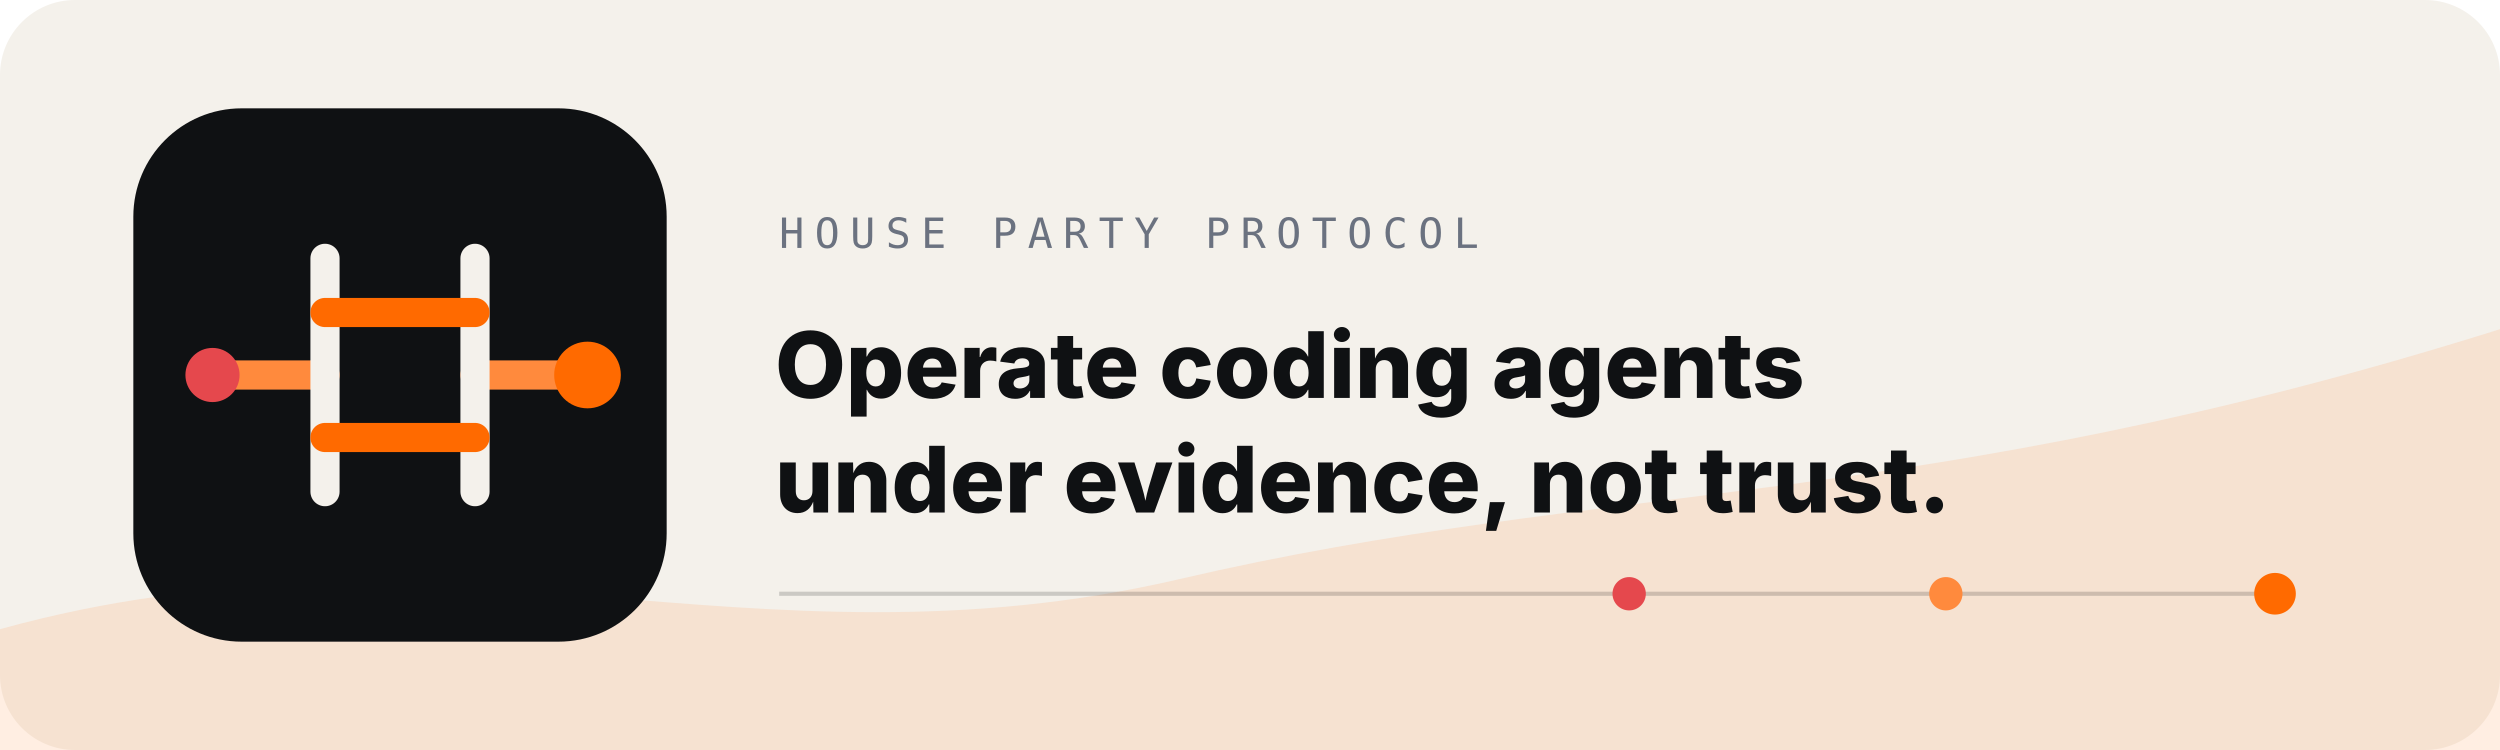
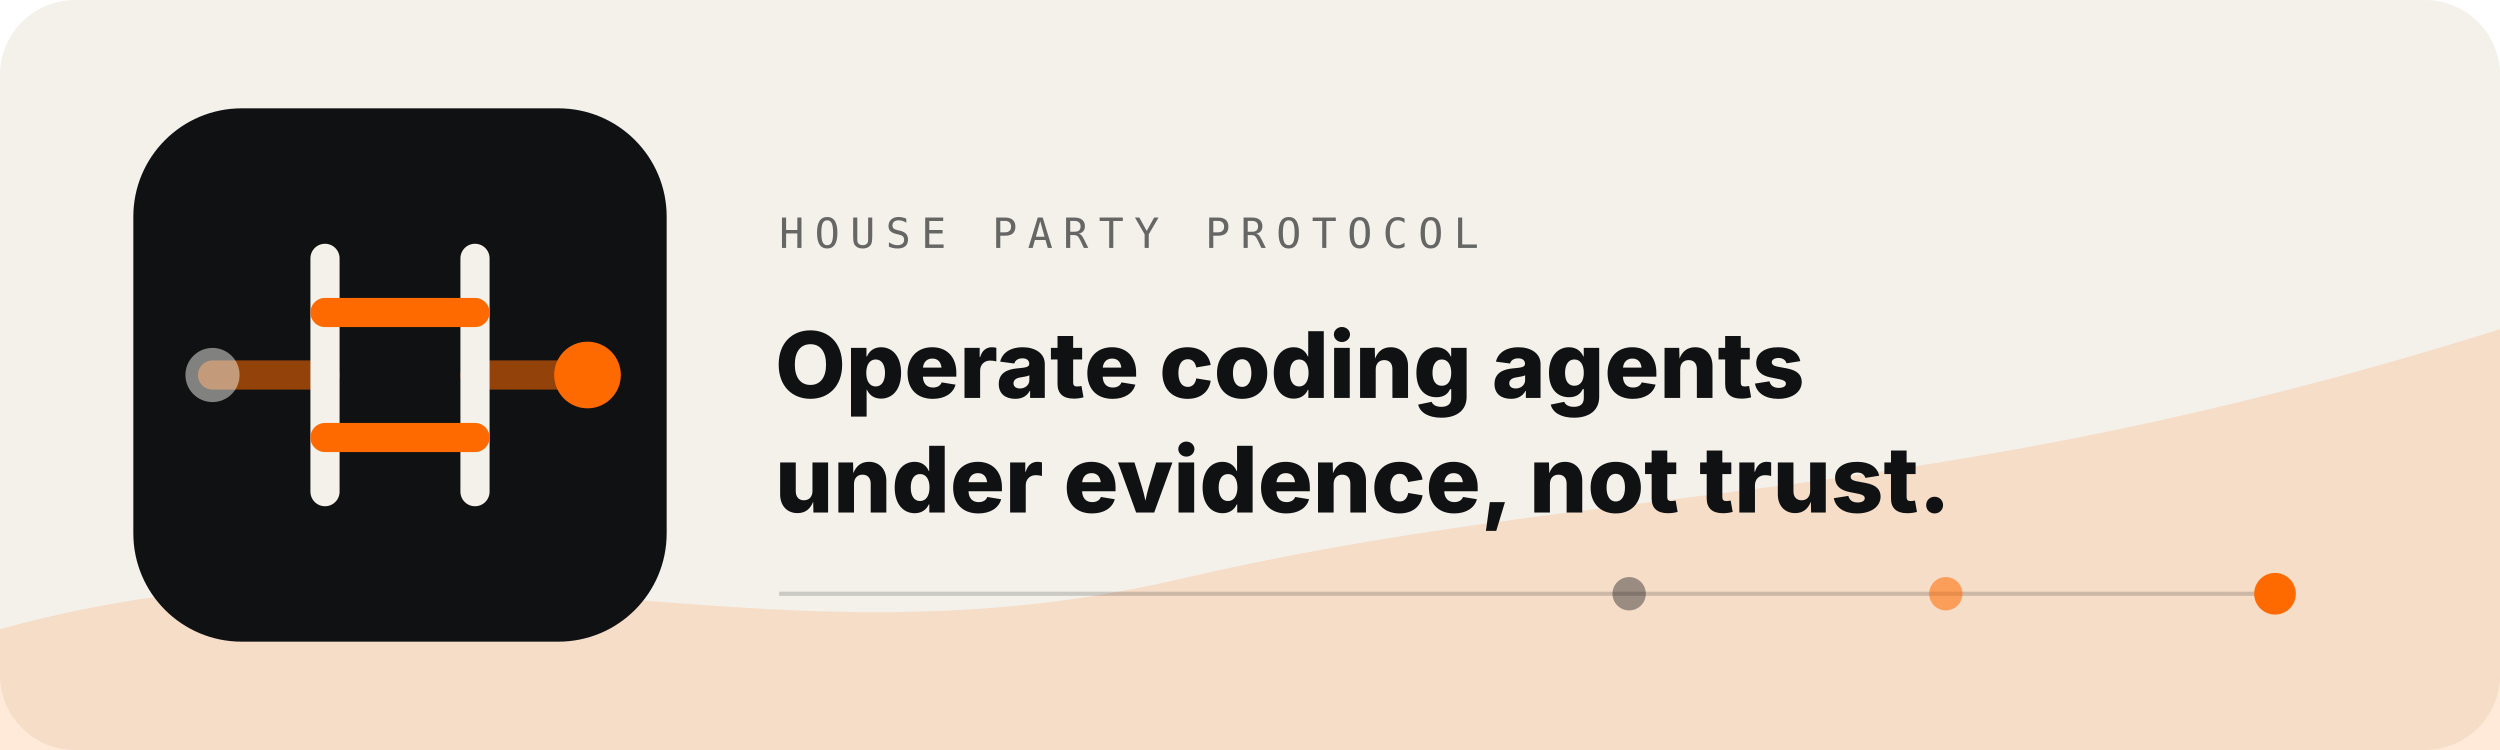
<svg xmlns="http://www.w3.org/2000/svg" viewBox="0 0 1200 360" role="img" aria-labelledby="title desc">
  <rect width="1200" height="360" rx="36" fill="#F4F1EB" />
-   <path d="M0 302C210 244 360 326 566 278s354-32 634-120v202H0Z" fill="#FF8A3D" opacity=".15" />
+   <path d="M0 302C210 244 360 326 566 278s354-32 634-120v202H0Z" fill="#FF6A00" opacity=".15" />
  <g transform="translate(64 52)">
    <rect width="256" height="256" rx="52" fill="#0F1113" />
-     <path d="M38 128H92M164 128H218" stroke="#FF8A3D" stroke-width="14" stroke-linecap="round" />
+     <path d="M38 128H92M164 128H218" stroke="#FF6A00" stroke-width="14" stroke-linecap="round" opacity=".55" />
    <path d="M92 72V184M164 72V184" stroke="#F4F1EB" stroke-width="14" stroke-linecap="round" />
    <path d="M92 98H164M92 158H164" stroke="#FF6A00" stroke-width="14" stroke-linecap="round" />
-     <circle cx="38" cy="128" r="13" fill="#E5484D" />
+     <circle cx="38" cy="128" r="13" fill="#F4F1EB" opacity=".5" />
    <circle cx="218" cy="128" r="16" fill="#FF6A00" />
  </g>
-   <text x="374" y="119" font-family="JetBrains Mono, Cascadia Code, Consolas, monospace" font-size="20" letter-spacing="5" fill="#6B7280">HOUSE PARTY PROTOCOL</text>
+   <text x="374" y="119" font-family="JetBrains Mono, Cascadia Code, Consolas, monospace" font-size="20" letter-spacing="5" fill="#0F1113" opacity=".62">HOUSE PARTY PROTOCOL</text>
  <text x="372" y="191" font-family="Inter, Segoe UI, Arial, sans-serif" font-size="44" font-weight="760" fill="#0F1113">Operate coding agents</text>
  <text x="372" y="246" font-family="Inter, Segoe UI, Arial, sans-serif" font-size="44" font-weight="760" fill="#0F1113">under evidence, not trust.</text>
  <path d="M374 285H1092" stroke="#0F1113" stroke-width="2" opacity=".18" />
-   <circle cx="782" cy="285" r="8" fill="#E5484D" />
-   <circle cx="934" cy="285" r="8" fill="#FF8A3D" />
+   <circle cx="782" cy="285" r="8" fill="#0F1113" opacity=".4" />
+   <circle cx="934" cy="285" r="8" fill="#FF6A00" opacity=".55" />
  <circle cx="1092" cy="285" r="10" fill="#FF6A00" />
</svg>
